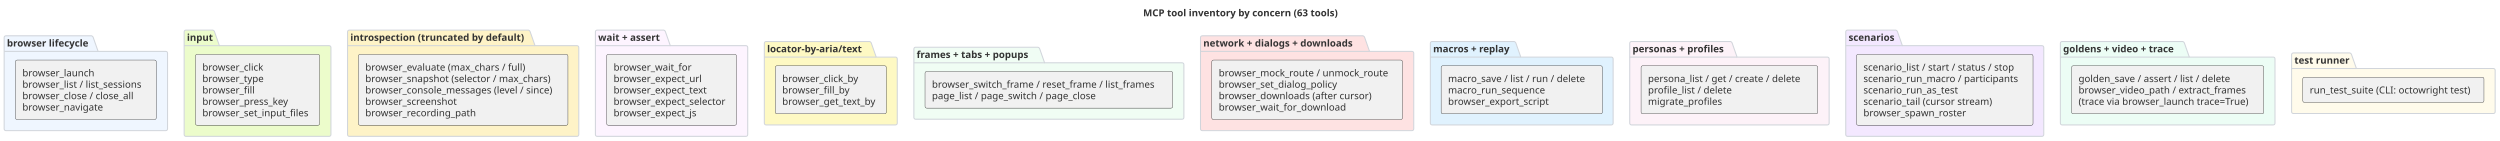
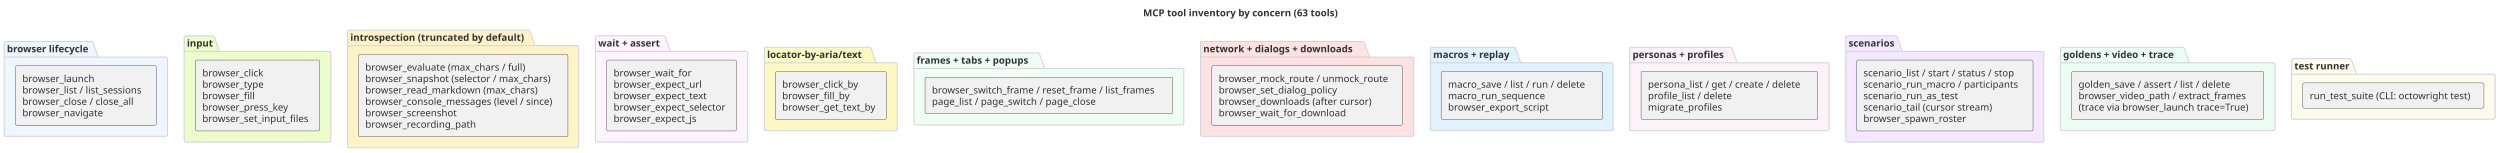
- <svg xmlns="http://www.w3.org/2000/svg" contentStyleType="text/css" data-diagram-type="DESCRIPTION" height="203px" preserveAspectRatio="none" style="width:3611px;height:203px;background:#FFFFFF;" version="1.1" viewBox="0 0 3611 203" width="3611px" zoomAndPan="magnify">
+ <svg xmlns="http://www.w3.org/2000/svg" contentStyleType="text/css" data-diagram-type="DESCRIPTION" height="220px" preserveAspectRatio="none" style="width:3611px;height:220px;background:#FFFFFF;" version="1.1" viewBox="0 0 3611 220" width="3611px" zoomAndPan="magnify">
  <defs />
  <g>
    <g class="title" data-source-line="5">
      <text fill="#333333" font-family="sans-serif" font-size="14" font-weight="bold" lengthAdjust="spacing" textLength="294.766" x="1651.117" y="23.535">MCP tool inventory by concern (63 tools)</text>
    </g>
    <g class="cluster" data-qualified-name="browser lifecycle" data-source-line="14" id="ent0002">
-       <path d="M8.5,51.728 L132.191,51.728 A3.75,3.75 0 0 1 134.691,54.228 L141.691,74.217 L239.5,74.217 A2.5,2.5 0 0 1 242,76.717 L242,186.188 A2.5,2.5 0 0 1 239.5,188.688 L8.5,188.688 A2.5,2.5 0 0 1 6,186.188 L6,54.228 A2.5,2.5 0 0 1 8.5,51.728" fill="#EFF6FF" style="stroke:#D1D5DB;stroke-width:1.5;" />
-       <line style="stroke:#D1D5DB;stroke-width:1.5;" x1="6" x2="141.691" y1="74.217" y2="74.217" />
-       <text fill="#333333" font-family="sans-serif" font-size="14" font-weight="bold" lengthAdjust="spacing" textLength="122.691" x="10" y="67.263">browser lifecycle</text>
+       <path d="M8.5,59.978 L132.191,59.978 A3.75,3.75 0 0 1 134.691,62.478 L141.691,82.467 L239.5,82.467 A2.5,2.5 0 0 1 242,84.967 L242,194.428 A2.5,2.5 0 0 1 239.5,196.928 L8.5,196.928 A2.5,2.5 0 0 1 6,194.428 L6,62.478 A2.5,2.5 0 0 1 8.5,59.978" fill="#EFF6FF" style="stroke:#D1D5DB;stroke-width:1.5;" />
+       <line style="stroke:#D1D5DB;stroke-width:1.5;" x1="6" x2="141.691" y1="82.467" y2="82.467" />
+       <text fill="#333333" font-family="sans-serif" font-size="14" font-weight="bold" lengthAdjust="spacing" textLength="122.691" x="10" y="75.513">browser lifecycle</text>
    </g>
    <g class="cluster" data-qualified-name="input" data-source-line="18" id="ent0004">
-       <path d="M268.5,43.488 L307.392,43.488 A3.75,3.75 0 0 1 309.892,45.988 L316.892,65.977 L475.5,65.977 A2.5,2.5 0 0 1 478,68.477 L478,194.428 A2.5,2.5 0 0 1 475.5,196.928 L268.5,196.928 A2.5,2.5 0 0 1 266,194.428 L266,45.988 A2.5,2.5 0 0 1 268.5,43.488" fill="#ECFCCB" style="stroke:#D1D5DB;stroke-width:1.5;" />
-       <line style="stroke:#D1D5DB;stroke-width:1.5;" x1="266" x2="316.892" y1="65.977" y2="65.977" />
-       <text fill="#333333" font-family="sans-serif" font-size="14" font-weight="bold" lengthAdjust="spacing" textLength="37.892" x="270" y="59.023">input</text>
+       <path d="M268.5,51.728 L307.392,51.728 A3.75,3.75 0 0 1 309.892,54.228 L316.892,74.217 L475.5,74.217 A2.5,2.5 0 0 1 478,76.717 L478,202.678 A2.5,2.5 0 0 1 475.5,205.178 L268.5,205.178 A2.5,2.5 0 0 1 266,202.678 L266,54.228 A2.5,2.5 0 0 1 268.5,51.728" fill="#ECFCCB" style="stroke:#D1D5DB;stroke-width:1.5;" />
+       <line style="stroke:#D1D5DB;stroke-width:1.5;" x1="266" x2="316.892" y1="74.217" y2="74.217" />
+       <text fill="#333333" font-family="sans-serif" font-size="14" font-weight="bold" lengthAdjust="spacing" textLength="37.892" x="270" y="67.263">input</text>
    </g>
    <g class="cluster" data-qualified-name="introspection .truncated by default." data-source-line="22" id="ent0006">
-       <path d="M504.5,43.488 L763.29,43.488 A3.75,3.75 0 0 1 765.79,45.988 L772.79,65.977 L833.5,65.977 A2.5,2.5 0 0 1 836,68.477 L836,194.428 A2.5,2.5 0 0 1 833.5,196.928 L504.5,196.928 A2.5,2.5 0 0 1 502,194.428 L502,45.988 A2.5,2.5 0 0 1 504.5,43.488" fill="#FEF3C7" style="stroke:#D1D5DB;stroke-width:1.5;" />
+       <path d="M504.5,43.488 L763.29,43.488 A3.75,3.75 0 0 1 765.79,45.988 L772.79,65.977 L833.5,65.977 A2.5,2.5 0 0 1 836,68.477 L836,210.918 A2.5,2.5 0 0 1 833.5,213.418 L504.5,213.418 A2.5,2.5 0 0 1 502,210.918 L502,45.988 A2.5,2.5 0 0 1 504.5,43.488" fill="#FEF3C7" style="stroke:#D1D5DB;stroke-width:1.5;" />
      <line style="stroke:#D1D5DB;stroke-width:1.5;" x1="502" x2="772.79" y1="65.977" y2="65.977" />
      <text fill="#333333" font-family="sans-serif" font-size="14" font-weight="bold" lengthAdjust="spacing" textLength="257.79" x="506" y="59.023">introspection (truncated by default)</text>
    </g>
    <g class="cluster" data-qualified-name="wait . assert" data-source-line="26" id="ent0008">
-       <path d="M862.5,43.488 L958.704,43.488 A3.75,3.75 0 0 1 961.204,45.988 L968.204,65.977 L1077.5,65.977 A2.5,2.5 0 0 1 1080,68.477 L1080,194.428 A2.5,2.5 0 0 1 1077.5,196.928 L862.5,196.928 A2.5,2.5 0 0 1 860,194.428 L860,45.988 A2.5,2.5 0 0 1 862.5,43.488" fill="#FDF4FF" style="stroke:#D1D5DB;stroke-width:1.5;" />
-       <line style="stroke:#D1D5DB;stroke-width:1.5;" x1="860" x2="968.204" y1="65.977" y2="65.977" />
-       <text fill="#333333" font-family="sans-serif" font-size="14" font-weight="bold" lengthAdjust="spacing" textLength="95.204" x="864" y="59.023">wait + assert</text>
+       <path d="M862.5,51.728 L958.704,51.728 A3.75,3.75 0 0 1 961.204,54.228 L968.204,74.217 L1077.5,74.217 A2.5,2.5 0 0 1 1080,76.717 L1080,202.678 A2.5,2.5 0 0 1 1077.5,205.178 L862.5,205.178 A2.5,2.5 0 0 1 860,202.678 L860,54.228 A2.5,2.5 0 0 1 862.5,51.728" fill="#FDF4FF" style="stroke:#D1D5DB;stroke-width:1.5;" />
+       <line style="stroke:#D1D5DB;stroke-width:1.5;" x1="860" x2="968.204" y1="74.217" y2="74.217" />
+       <text fill="#333333" font-family="sans-serif" font-size="14" font-weight="bold" lengthAdjust="spacing" textLength="95.204" x="864" y="67.263">wait + assert</text>
    </g>
    <g class="cluster" data-qualified-name="locator-by-aria.text" data-source-line="30" id="ent0010">
-       <path d="M1106.5,59.978 L1256.093,59.978 A3.75,3.75 0 0 1 1258.593,62.478 L1265.593,82.467 L1293.5,82.467 A2.5,2.5 0 0 1 1296,84.967 L1296,177.938 A2.5,2.5 0 0 1 1293.5,180.438 L1106.5,180.438 A2.5,2.5 0 0 1 1104,177.938 L1104,62.478 A2.5,2.5 0 0 1 1106.5,59.978" fill="#FEF9C3" style="stroke:#D1D5DB;stroke-width:1.5;" />
-       <line style="stroke:#D1D5DB;stroke-width:1.5;" x1="1104" x2="1265.593" y1="82.467" y2="82.467" />
-       <text fill="#333333" font-family="sans-serif" font-size="14" font-weight="bold" lengthAdjust="spacing" textLength="148.593" x="1108" y="75.513">locator-by-aria/text</text>
+       <path d="M1106.5,68.218 L1256.093,68.218 A3.75,3.75 0 0 1 1258.593,70.718 L1265.593,90.707 L1293.5,90.707 A2.5,2.5 0 0 1 1296,93.207 L1296,186.188 A2.5,2.5 0 0 1 1293.5,188.688 L1106.5,188.688 A2.5,2.5 0 0 1 1104,186.188 L1104,70.718 A2.5,2.5 0 0 1 1106.5,68.218" fill="#FEF9C3" style="stroke:#D1D5DB;stroke-width:1.5;" />
+       <line style="stroke:#D1D5DB;stroke-width:1.5;" x1="1104" x2="1265.593" y1="90.707" y2="90.707" />
+       <text fill="#333333" font-family="sans-serif" font-size="14" font-weight="bold" lengthAdjust="spacing" textLength="148.593" x="1108" y="83.753">locator-by-aria/text</text>
    </g>
    <g class="cluster" data-qualified-name="frames . tabs . popups" data-source-line="34" id="ent0012">
-       <path d="M1322.5,68.218 L1499.3,68.218 A3.75,3.75 0 0 1 1501.8,70.718 L1508.8,90.707 L1707.5,90.707 A2.5,2.5 0 0 1 1710,93.207 L1710,169.698 A2.5,2.5 0 0 1 1707.5,172.198 L1322.5,172.198 A2.5,2.5 0 0 1 1320,169.698 L1320,70.718 A2.5,2.5 0 0 1 1322.5,68.218" fill="#F0FDF4" style="stroke:#D1D5DB;stroke-width:1.5;" />
-       <line style="stroke:#D1D5DB;stroke-width:1.5;" x1="1320" x2="1508.8" y1="90.707" y2="90.707" />
-       <text fill="#333333" font-family="sans-serif" font-size="14" font-weight="bold" lengthAdjust="spacing" textLength="175.8" x="1324" y="83.753">frames + tabs + popups</text>
+       <path d="M1322.5,76.468 L1499.3,76.468 A3.75,3.75 0 0 1 1501.8,78.968 L1508.8,98.957 L1707.5,98.957 A2.5,2.5 0 0 1 1710,101.457 L1710,177.938 A2.5,2.5 0 0 1 1707.5,180.438 L1322.5,180.438 A2.5,2.5 0 0 1 1320,177.938 L1320,78.968 A2.5,2.5 0 0 1 1322.5,76.468" fill="#F0FDF4" style="stroke:#D1D5DB;stroke-width:1.5;" />
+       <line style="stroke:#D1D5DB;stroke-width:1.5;" x1="1320" x2="1508.8" y1="98.957" y2="98.957" />
+       <text fill="#333333" font-family="sans-serif" font-size="14" font-weight="bold" lengthAdjust="spacing" textLength="175.8" x="1324" y="92.003">frames + tabs + popups</text>
    </g>
    <g class="cluster" data-qualified-name="network . dialogs . downloads" data-source-line="38" id="ent0014">
-       <path d="M1736.5,51.728 L1968.657,51.728 A3.75,3.75 0 0 1 1971.157,54.228 L1978.157,74.217 L2039.5,74.217 A2.5,2.5 0 0 1 2042,76.717 L2042,186.188 A2.5,2.5 0 0 1 2039.5,188.688 L1736.5,188.688 A2.5,2.5 0 0 1 1734,186.188 L1734,54.228 A2.5,2.5 0 0 1 1736.5,51.728" fill="#FEE2E2" style="stroke:#D1D5DB;stroke-width:1.5;" />
-       <line style="stroke:#D1D5DB;stroke-width:1.5;" x1="1734" x2="1978.157" y1="74.217" y2="74.217" />
-       <text fill="#333333" font-family="sans-serif" font-size="14" font-weight="bold" lengthAdjust="spacing" textLength="231.157" x="1738" y="67.263">network + dialogs + downloads</text>
+       <path d="M1736.5,59.978 L1968.657,59.978 A3.75,3.75 0 0 1 1971.157,62.478 L1978.157,82.467 L2039.5,82.467 A2.5,2.5 0 0 1 2042,84.967 L2042,194.428 A2.5,2.5 0 0 1 2039.5,196.928 L1736.5,196.928 A2.5,2.5 0 0 1 1734,194.428 L1734,62.478 A2.5,2.5 0 0 1 1736.5,59.978" fill="#FEE2E2" style="stroke:#D1D5DB;stroke-width:1.5;" />
+       <line style="stroke:#D1D5DB;stroke-width:1.5;" x1="1734" x2="1978.157" y1="82.467" y2="82.467" />
+       <text fill="#333333" font-family="sans-serif" font-size="14" font-weight="bold" lengthAdjust="spacing" textLength="231.157" x="1738" y="75.513">network + dialogs + downloads</text>
    </g>
    <g class="cluster" data-qualified-name="macros . replay" data-source-line="42" id="ent0016">
-       <path d="M2068.5,59.978 L2187.133,59.978 A3.75,3.75 0 0 1 2189.633,62.478 L2196.633,82.467 L2327.5,82.467 A2.5,2.5 0 0 1 2330,84.967 L2330,177.938 A2.5,2.5 0 0 1 2327.5,180.438 L2068.5,180.438 A2.5,2.5 0 0 1 2066,177.938 L2066,62.478 A2.5,2.5 0 0 1 2068.5,59.978" fill="#E0F2FE" style="stroke:#D1D5DB;stroke-width:1.5;" />
-       <line style="stroke:#D1D5DB;stroke-width:1.5;" x1="2066" x2="2196.633" y1="82.467" y2="82.467" />
-       <text fill="#333333" font-family="sans-serif" font-size="14" font-weight="bold" lengthAdjust="spacing" textLength="117.633" x="2070" y="75.513">macros + replay</text>
+       <path d="M2068.5,68.218 L2187.133,68.218 A3.75,3.75 0 0 1 2189.633,70.718 L2196.633,90.707 L2327.5,90.707 A2.5,2.5 0 0 1 2330,93.207 L2330,186.188 A2.5,2.5 0 0 1 2327.5,188.688 L2068.5,188.688 A2.5,2.5 0 0 1 2066,186.188 L2066,70.718 A2.5,2.5 0 0 1 2068.5,68.218" fill="#E0F2FE" style="stroke:#D1D5DB;stroke-width:1.5;" />
+       <line style="stroke:#D1D5DB;stroke-width:1.5;" x1="2066" x2="2196.633" y1="90.707" y2="90.707" />
+       <text fill="#333333" font-family="sans-serif" font-size="14" font-weight="bold" lengthAdjust="spacing" textLength="117.633" x="2070" y="83.753">macros + replay</text>
    </g>
    <g class="cluster" data-qualified-name="personas . profiles" data-source-line="46" id="ent0018">
-       <path d="M2356.5,59.978 L2499.517,59.978 A3.75,3.75 0 0 1 2502.017,62.478 L2509.017,82.467 L2639.5,82.467 A2.5,2.5 0 0 1 2642,84.967 L2642,177.938 A2.5,2.5 0 0 1 2639.5,180.438 L2356.5,180.438 A2.5,2.5 0 0 1 2354,177.938 L2354,62.478 A2.5,2.5 0 0 1 2356.5,59.978" fill="#FDF2F8" style="stroke:#D1D5DB;stroke-width:1.5;" />
-       <line style="stroke:#D1D5DB;stroke-width:1.5;" x1="2354" x2="2509.017" y1="82.467" y2="82.467" />
-       <text fill="#333333" font-family="sans-serif" font-size="14" font-weight="bold" lengthAdjust="spacing" textLength="142.017" x="2358" y="75.513">personas + profiles</text>
+       <path d="M2356.5,68.218 L2499.517,68.218 A3.75,3.75 0 0 1 2502.017,70.718 L2509.017,90.707 L2639.5,90.707 A2.5,2.5 0 0 1 2642,93.207 L2642,186.188 A2.5,2.5 0 0 1 2639.5,188.688 L2356.5,188.688 A2.5,2.5 0 0 1 2354,186.188 L2354,70.718 A2.5,2.5 0 0 1 2356.5,68.218" fill="#FDF2F8" style="stroke:#D1D5DB;stroke-width:1.5;" />
+       <line style="stroke:#D1D5DB;stroke-width:1.5;" x1="2354" x2="2509.017" y1="90.707" y2="90.707" />
+       <text fill="#333333" font-family="sans-serif" font-size="14" font-weight="bold" lengthAdjust="spacing" textLength="142.017" x="2358" y="83.753">personas + profiles</text>
    </g>
    <g class="cluster" data-qualified-name="scenarios" data-source-line="50" id="ent0020">
-       <path d="M2668.5,43.488 L2738.269,43.488 A3.75,3.75 0 0 1 2740.769,45.988 L2747.769,65.977 L2949.5,65.977 A2.5,2.5 0 0 1 2952,68.477 L2952,194.428 A2.5,2.5 0 0 1 2949.5,196.928 L2668.5,196.928 A2.5,2.5 0 0 1 2666,194.428 L2666,45.988 A2.5,2.5 0 0 1 2668.5,43.488" fill="#F3E8FF" style="stroke:#D1D5DB;stroke-width:1.5;" />
-       <line style="stroke:#D1D5DB;stroke-width:1.5;" x1="2666" x2="2747.769" y1="65.977" y2="65.977" />
-       <text fill="#333333" font-family="sans-serif" font-size="14" font-weight="bold" lengthAdjust="spacing" textLength="68.769" x="2670" y="59.023">scenarios</text>
+       <path d="M2668.5,51.728 L2738.269,51.728 A3.75,3.75 0 0 1 2740.769,54.228 L2747.769,74.217 L2949.5,74.217 A2.5,2.5 0 0 1 2952,76.717 L2952,202.678 A2.5,2.5 0 0 1 2949.5,205.178 L2668.5,205.178 A2.5,2.5 0 0 1 2666,202.678 L2666,54.228 A2.5,2.5 0 0 1 2668.5,51.728" fill="#F3E8FF" style="stroke:#D1D5DB;stroke-width:1.5;" />
+       <line style="stroke:#D1D5DB;stroke-width:1.5;" x1="2666" x2="2747.769" y1="74.217" y2="74.217" />
+       <text fill="#333333" font-family="sans-serif" font-size="14" font-weight="bold" lengthAdjust="spacing" textLength="68.769" x="2670" y="67.263">scenarios</text>
    </g>
    <g class="cluster" data-qualified-name="goldens . video . trace" data-source-line="54" id="ent0022">
-       <path d="M2978.5,59.978 L3152.75,59.978 A3.75,3.75 0 0 1 3155.25,62.478 L3162.25,82.467 L3283.5,82.467 A2.5,2.5 0 0 1 3286,84.967 L3286,177.938 A2.5,2.5 0 0 1 3283.5,180.438 L2978.5,180.438 A2.5,2.5 0 0 1 2976,177.938 L2976,62.478 A2.5,2.5 0 0 1 2978.5,59.978" fill="#ECFDF5" style="stroke:#D1D5DB;stroke-width:1.5;" />
-       <line style="stroke:#D1D5DB;stroke-width:1.5;" x1="2976" x2="3162.25" y1="82.467" y2="82.467" />
-       <text fill="#333333" font-family="sans-serif" font-size="14" font-weight="bold" lengthAdjust="spacing" textLength="173.25" x="2980" y="75.513">goldens + video + trace</text>
+       <path d="M2978.5,68.218 L3152.75,68.218 A3.75,3.75 0 0 1 3155.25,70.718 L3162.25,90.707 L3283.5,90.707 A2.5,2.5 0 0 1 3286,93.207 L3286,186.188 A2.5,2.5 0 0 1 3283.5,188.688 L2978.5,188.688 A2.5,2.5 0 0 1 2976,186.188 L2976,70.718 A2.5,2.5 0 0 1 2978.5,68.218" fill="#ECFDF5" style="stroke:#D1D5DB;stroke-width:1.5;" />
+       <line style="stroke:#D1D5DB;stroke-width:1.5;" x1="2976" x2="3162.25" y1="90.707" y2="90.707" />
+       <text fill="#333333" font-family="sans-serif" font-size="14" font-weight="bold" lengthAdjust="spacing" textLength="173.25" x="2980" y="83.753">goldens + video + trace</text>
    </g>
    <g class="cluster" data-qualified-name="test runner" data-source-line="58" id="ent0024">
-       <path d="M3312.5,76.468 L3394.096,76.468 A3.75,3.75 0 0 1 3396.596,78.968 L3403.596,98.957 L3601.5,98.957 A2.5,2.5 0 0 1 3604,101.457 L3604,161.448 A2.5,2.5 0 0 1 3601.5,163.948 L3312.5,163.948 A2.5,2.5 0 0 1 3310,161.448 L3310,78.968 A2.5,2.5 0 0 1 3312.5,76.468" fill="#FFFBEB" style="stroke:#D1D5DB;stroke-width:1.5;" />
-       <line style="stroke:#D1D5DB;stroke-width:1.5;" x1="3310" x2="3403.596" y1="98.957" y2="98.957" />
-       <text fill="#333333" font-family="sans-serif" font-size="14" font-weight="bold" lengthAdjust="spacing" textLength="80.596" x="3314" y="92.003">test runner</text>
+       <path d="M3312.5,84.708 L3394.096,84.708 A3.75,3.75 0 0 1 3396.596,87.208 L3403.596,107.197 L3601.5,107.197 A2.5,2.5 0 0 1 3604,109.697 L3604,169.698 A2.5,2.5 0 0 1 3601.5,172.198 L3312.5,172.198 A2.5,2.5 0 0 1 3310,169.698 L3310,87.208 A2.5,2.5 0 0 1 3312.5,84.708" fill="#FFFBEB" style="stroke:#D1D5DB;stroke-width:1.5;" />
+       <line style="stroke:#D1D5DB;stroke-width:1.5;" x1="3310" x2="3403.596" y1="107.197" y2="107.197" />
+       <text fill="#333333" font-family="sans-serif" font-size="14" font-weight="bold" lengthAdjust="spacing" textLength="80.596" x="3314" y="100.243">test runner</text>
    </g>
    <g class="entity" data-qualified-name="browser lifecycle.LIFE" data-source-line="15" id="ent0003">
-       <rect fill="#F1F1F1" height="85.953" rx="2.5" ry="2.5" style="stroke:#181818;stroke-width:0.5;" width="203.408" x="22.3" y="86.728" />
-       <text fill="#333333" font-family="sans-serif" font-size="14" lengthAdjust="spacing" textLength="106.606" x="32.3" y="110.263">browser_launch</text>
-       <text fill="#333333" font-family="sans-serif" font-size="14" lengthAdjust="spacing" textLength="183.408" x="32.3" y="126.752">browser_list / list_sessions</text>
-       <text fill="#333333" font-family="sans-serif" font-size="14" lengthAdjust="spacing" textLength="170.126" x="32.3" y="143.24">browser_close / close_all</text>
-       <text fill="#333333" font-family="sans-serif" font-size="14" lengthAdjust="spacing" textLength="118.802" x="32.3" y="159.728">browser_navigate</text>
+       <rect fill="#F1F1F1" height="85.953" rx="2.5" ry="2.5" style="stroke:#181818;stroke-width:0.5;" width="203.408" x="22.3" y="94.978" />
+       <text fill="#333333" font-family="sans-serif" font-size="14" lengthAdjust="spacing" textLength="106.606" x="32.3" y="118.513">browser_launch</text>
+       <text fill="#333333" font-family="sans-serif" font-size="14" lengthAdjust="spacing" textLength="183.408" x="32.3" y="135.002">browser_list / list_sessions</text>
+       <text fill="#333333" font-family="sans-serif" font-size="14" lengthAdjust="spacing" textLength="170.126" x="32.3" y="151.49">browser_close / close_all</text>
+       <text fill="#333333" font-family="sans-serif" font-size="14" lengthAdjust="spacing" textLength="118.802" x="32.3" y="167.978">browser_navigate</text>
    </g>
    <g class="entity" data-qualified-name="input.INPUT" data-source-line="19" id="ent0005">
-       <rect fill="#F1F1F1" height="102.441" rx="2.5" ry="2.5" style="stroke:#181818;stroke-width:0.5;" width="179.414" x="282.29" y="78.488" />
-       <text fill="#333333" font-family="sans-serif" font-size="14" lengthAdjust="spacing" textLength="92.21" x="292.29" y="102.023">browser_click</text>
-       <text fill="#333333" font-family="sans-serif" font-size="14" lengthAdjust="spacing" textLength="90.754" x="292.29" y="118.512">browser_type</text>
-       <text fill="#333333" font-family="sans-serif" font-size="14" lengthAdjust="spacing" textLength="78.88" x="292.29" y="135">browser_fill</text>
-       <text fill="#333333" font-family="sans-serif" font-size="14" lengthAdjust="spacing" textLength="128.502" x="292.29" y="151.488">browser_press_key</text>
-       <text fill="#333333" font-family="sans-serif" font-size="14" lengthAdjust="spacing" textLength="159.414" x="292.29" y="167.977">browser_set_input_files</text>
+       <rect fill="#F1F1F1" height="102.441" rx="2.5" ry="2.5" style="stroke:#181818;stroke-width:0.5;" width="179.414" x="282.29" y="86.728" />
+       <text fill="#333333" font-family="sans-serif" font-size="14" lengthAdjust="spacing" textLength="92.21" x="292.29" y="110.263">browser_click</text>
+       <text fill="#333333" font-family="sans-serif" font-size="14" lengthAdjust="spacing" textLength="90.754" x="292.29" y="126.752">browser_type</text>
+       <text fill="#333333" font-family="sans-serif" font-size="14" lengthAdjust="spacing" textLength="78.88" x="292.29" y="143.24">browser_fill</text>
+       <text fill="#333333" font-family="sans-serif" font-size="14" lengthAdjust="spacing" textLength="128.502" x="292.29" y="159.728">browser_press_key</text>
+       <text fill="#333333" font-family="sans-serif" font-size="14" lengthAdjust="spacing" textLength="159.414" x="292.29" y="176.217">browser_set_input_files</text>
    </g>
    <g class="entity" data-qualified-name="introspection .truncated by default..INTRO" data-source-line="23" id="ent0007">
-       <rect fill="#F1F1F1" height="102.441" rx="2.5" ry="2.5" style="stroke:#181818;stroke-width:0.5;" width="302.693" x="517.65" y="78.488" />
+       <rect fill="#F1F1F1" height="118.93" rx="2.5" ry="2.5" style="stroke:#181818;stroke-width:0.5;" width="302.693" x="517.65" y="78.488" />
      <text fill="#333333" font-family="sans-serif" font-size="14" lengthAdjust="spacing" textLength="242.382" x="527.65" y="102.023">browser_evaluate (max_chars / full)</text>
      <text fill="#333333" font-family="sans-serif" font-size="14" lengthAdjust="spacing" textLength="279.72" x="527.65" y="118.512">browser_snapshot (selector / max_chars)</text>
-       <text fill="#333333" font-family="sans-serif" font-size="14" lengthAdjust="spacing" textLength="282.693" x="527.65" y="135">browser_console_messages (level / since)</text>
-       <text fill="#333333" font-family="sans-serif" font-size="14" lengthAdjust="spacing" textLength="135.577" x="527.65" y="151.488">browser_screenshot</text>
-       <text fill="#333333" font-family="sans-serif" font-size="14" lengthAdjust="spacing" textLength="164.363" x="527.65" y="167.977">browser_recording_path</text>
+       <text fill="#333333" font-family="sans-serif" font-size="14" lengthAdjust="spacing" textLength="256.642" x="527.65" y="135">browser_read_markdown (max_chars)</text>
+       <text fill="#333333" font-family="sans-serif" font-size="14" lengthAdjust="spacing" textLength="282.693" x="527.65" y="151.488">browser_console_messages (level / since)</text>
+       <text fill="#333333" font-family="sans-serif" font-size="14" lengthAdjust="spacing" textLength="135.577" x="527.65" y="167.977">browser_screenshot</text>
+       <text fill="#333333" font-family="sans-serif" font-size="14" lengthAdjust="spacing" textLength="164.363" x="527.65" y="184.465">browser_recording_path</text>
    </g>
    <g class="entity" data-qualified-name="wait . assert.ASSERT" data-source-line="27" id="ent0009">
-       <rect fill="#F1F1F1" height="102.441" rx="2.5" ry="2.5" style="stroke:#181818;stroke-width:0.5;" width="187.515" x="876.24" y="78.488" />
-       <text fill="#333333" font-family="sans-serif" font-size="14" lengthAdjust="spacing" textLength="115.869" x="886.24" y="102.023">browser_wait_for</text>
-       <text fill="#333333" font-family="sans-serif" font-size="14" lengthAdjust="spacing" textLength="132.46" x="886.24" y="118.512">browser_expect_url</text>
-       <text fill="#333333" font-family="sans-serif" font-size="14" lengthAdjust="spacing" textLength="140.855" x="886.24" y="135">browser_expect_text</text>
-       <text fill="#333333" font-family="sans-serif" font-size="14" lengthAdjust="spacing" textLength="167.515" x="886.24" y="151.488">browser_expect_selector</text>
-       <text fill="#333333" font-family="sans-serif" font-size="14" lengthAdjust="spacing" textLength="125.392" x="886.24" y="167.977">browser_expect_js</text>
+       <rect fill="#F1F1F1" height="102.441" rx="2.5" ry="2.5" style="stroke:#181818;stroke-width:0.5;" width="187.515" x="876.24" y="86.728" />
+       <text fill="#333333" font-family="sans-serif" font-size="14" lengthAdjust="spacing" textLength="115.869" x="886.24" y="110.263">browser_wait_for</text>
+       <text fill="#333333" font-family="sans-serif" font-size="14" lengthAdjust="spacing" textLength="132.46" x="886.24" y="126.752">browser_expect_url</text>
+       <text fill="#333333" font-family="sans-serif" font-size="14" lengthAdjust="spacing" textLength="140.855" x="886.24" y="143.24">browser_expect_text</text>
+       <text fill="#333333" font-family="sans-serif" font-size="14" lengthAdjust="spacing" textLength="167.515" x="886.24" y="159.728">browser_expect_selector</text>
+       <text fill="#333333" font-family="sans-serif" font-size="14" lengthAdjust="spacing" textLength="125.392" x="886.24" y="176.217">browser_expect_js</text>
    </g>
    <g class="entity" data-qualified-name="locator-by-aria.text.LOC" data-source-line="31" id="ent0011">
-       <rect fill="#F1F1F1" height="69.465" rx="2.5" ry="2.5" style="stroke:#181818;stroke-width:0.5;" width="160.342" x="1119.83" y="94.978" />
-       <text fill="#333333" font-family="sans-serif" font-size="14" lengthAdjust="spacing" textLength="115.336" x="1129.83" y="118.513">browser_click_by</text>
-       <text fill="#333333" font-family="sans-serif" font-size="14" lengthAdjust="spacing" textLength="102.006" x="1129.83" y="135.002">browser_fill_by</text>
-       <text fill="#333333" font-family="sans-serif" font-size="14" lengthAdjust="spacing" textLength="140.342" x="1129.83" y="151.49">browser_get_text_by</text>
+       <rect fill="#F1F1F1" height="69.465" rx="2.5" ry="2.5" style="stroke:#181818;stroke-width:0.5;" width="160.342" x="1119.83" y="103.218" />
+       <text fill="#333333" font-family="sans-serif" font-size="14" lengthAdjust="spacing" textLength="115.336" x="1129.83" y="126.753">browser_click_by</text>
+       <text fill="#333333" font-family="sans-serif" font-size="14" lengthAdjust="spacing" textLength="102.006" x="1129.83" y="143.242">browser_fill_by</text>
+       <text fill="#333333" font-family="sans-serif" font-size="14" lengthAdjust="spacing" textLength="140.342" x="1129.83" y="159.73">browser_get_text_by</text>
    </g>
    <g class="entity" data-qualified-name="frames . tabs . popups.FRMTAB" data-source-line="35" id="ent0013">
-       <rect fill="#F1F1F1" height="52.977" rx="2.5" ry="2.5" style="stroke:#181818;stroke-width:0.5;" width="357.798" x="1336.1" y="103.218" />
-       <text fill="#333333" font-family="sans-serif" font-size="14" lengthAdjust="spacing" textLength="337.798" x="1346.1" y="126.753">browser_switch_frame / reset_frame / list_frames</text>
-       <text fill="#333333" font-family="sans-serif" font-size="14" lengthAdjust="spacing" textLength="250.906" x="1346.1" y="143.242">page_list / page_switch / page_close</text>
+       <rect fill="#F1F1F1" height="52.977" rx="2.5" ry="2.5" style="stroke:#181818;stroke-width:0.5;" width="357.798" x="1336.1" y="111.468" />
+       <text fill="#333333" font-family="sans-serif" font-size="14" lengthAdjust="spacing" textLength="337.798" x="1346.1" y="135.003">browser_switch_frame / reset_frame / list_frames</text>
+       <text fill="#333333" font-family="sans-serif" font-size="14" lengthAdjust="spacing" textLength="250.906" x="1346.1" y="151.492">page_list / page_switch / page_close</text>
    </g>
    <g class="entity" data-qualified-name="network . dialogs . downloads.NET" data-source-line="39" id="ent0015">
-       <rect fill="#F1F1F1" height="85.953" rx="2.5" ry="2.5" style="stroke:#181818;stroke-width:0.5;" width="275.322" x="1750.34" y="86.728" />
-       <text fill="#333333" font-family="sans-serif" font-size="14" lengthAdjust="spacing" textLength="255.322" x="1760.34" y="110.263">browser_mock_route / unmock_route</text>
-       <text fill="#333333" font-family="sans-serif" font-size="14" lengthAdjust="spacing" textLength="177.721" x="1760.34" y="126.752">browser_set_dialog_policy</text>
-       <text fill="#333333" font-family="sans-serif" font-size="14" lengthAdjust="spacing" textLength="227.466" x="1760.34" y="143.24">browser_downloads (after cursor)</text>
-       <text fill="#333333" font-family="sans-serif" font-size="14" lengthAdjust="spacing" textLength="188.945" x="1760.34" y="159.728">browser_wait_for_download</text>
+       <rect fill="#F1F1F1" height="85.953" rx="2.5" ry="2.5" style="stroke:#181818;stroke-width:0.5;" width="275.322" x="1750.34" y="94.978" />
+       <text fill="#333333" font-family="sans-serif" font-size="14" lengthAdjust="spacing" textLength="255.322" x="1760.34" y="118.513">browser_mock_route / unmock_route</text>
+       <text fill="#333333" font-family="sans-serif" font-size="14" lengthAdjust="spacing" textLength="177.721" x="1760.34" y="135.002">browser_set_dialog_policy</text>
+       <text fill="#333333" font-family="sans-serif" font-size="14" lengthAdjust="spacing" textLength="227.466" x="1760.34" y="151.49">browser_downloads (after cursor)</text>
+       <text fill="#333333" font-family="sans-serif" font-size="14" lengthAdjust="spacing" textLength="188.945" x="1760.34" y="167.978">browser_wait_for_download</text>
    </g>
    <g class="entity" data-qualified-name="macros . replay.MAC" data-source-line="43" id="ent0017">
-       <rect fill="#F1F1F1" height="69.465" rx="2.5" ry="2.5" style="stroke:#181818;stroke-width:0.5;" width="232.885" x="2081.56" y="94.978" />
-       <text fill="#333333" font-family="sans-serif" font-size="14" lengthAdjust="spacing" textLength="212.885" x="2091.56" y="118.513">macro_save / list / run / delete</text>
-       <text fill="#333333" font-family="sans-serif" font-size="14" lengthAdjust="spacing" textLength="143.302" x="2091.56" y="135.002">macro_run_sequence</text>
-       <text fill="#333333" font-family="sans-serif" font-size="14" lengthAdjust="spacing" textLength="151.484" x="2091.56" y="151.49">browser_export_script</text>
+       <rect fill="#F1F1F1" height="69.465" rx="2.5" ry="2.5" style="stroke:#181818;stroke-width:0.5;" width="232.885" x="2081.56" y="103.218" />
+       <text fill="#333333" font-family="sans-serif" font-size="14" lengthAdjust="spacing" textLength="212.885" x="2091.56" y="126.753">macro_save / list / run / delete</text>
+       <text fill="#333333" font-family="sans-serif" font-size="14" lengthAdjust="spacing" textLength="143.302" x="2091.56" y="143.242">macro_run_sequence</text>
+       <text fill="#333333" font-family="sans-serif" font-size="14" lengthAdjust="spacing" textLength="151.484" x="2091.56" y="159.73">browser_export_script</text>
    </g>
    <g class="entity" data-qualified-name="personas . profiles.PERS" data-source-line="47" id="ent0019">
-       <rect fill="#F1F1F1" height="69.465" rx="2.5" ry="2.5" style="stroke:#181818;stroke-width:0.5;" width="255.293" x="2370.35" y="94.978" />
-       <text fill="#333333" font-family="sans-serif" font-size="14" lengthAdjust="spacing" textLength="235.293" x="2380.35" y="118.513">persona_list / get / create / delete</text>
-       <text fill="#333333" font-family="sans-serif" font-size="14" lengthAdjust="spacing" textLength="129.343" x="2380.35" y="135.002">profile_list / delete</text>
-       <text fill="#333333" font-family="sans-serif" font-size="14" lengthAdjust="spacing" textLength="110.66" x="2380.35" y="151.49">migrate_profiles</text>
+       <rect fill="#F1F1F1" height="69.465" rx="2.5" ry="2.5" style="stroke:#181818;stroke-width:0.5;" width="255.293" x="2370.35" y="103.218" />
+       <text fill="#333333" font-family="sans-serif" font-size="14" lengthAdjust="spacing" textLength="235.293" x="2380.35" y="126.753">persona_list / get / create / delete</text>
+       <text fill="#333333" font-family="sans-serif" font-size="14" lengthAdjust="spacing" textLength="129.343" x="2380.35" y="143.242">profile_list / delete</text>
+       <text fill="#333333" font-family="sans-serif" font-size="14" lengthAdjust="spacing" textLength="110.66" x="2380.35" y="159.73">migrate_profiles</text>
    </g>
    <g class="entity" data-qualified-name="scenarios.SCN" data-source-line="51" id="ent0021">
-       <rect fill="#F1F1F1" height="102.441" rx="2.5" ry="2.5" style="stroke:#181818;stroke-width:0.5;" width="254.992" x="2681.5" y="78.488" />
-       <text fill="#333333" font-family="sans-serif" font-size="14" lengthAdjust="spacing" textLength="234.992" x="2691.5" y="102.023">scenario_list / start / status / stop</text>
-       <text fill="#333333" font-family="sans-serif" font-size="14" lengthAdjust="spacing" textLength="232.887" x="2691.5" y="118.512">scenario_run_macro / participants</text>
-       <text fill="#333333" font-family="sans-serif" font-size="14" lengthAdjust="spacing" textLength="141.285" x="2691.5" y="135">scenario_run_as_test</text>
-       <text fill="#333333" font-family="sans-serif" font-size="14" lengthAdjust="spacing" textLength="192.685" x="2691.5" y="151.488">scenario_tail (cursor stream)</text>
-       <text fill="#333333" font-family="sans-serif" font-size="14" lengthAdjust="spacing" textLength="151.977" x="2691.5" y="167.977">browser_spawn_roster</text>
+       <rect fill="#F1F1F1" height="102.441" rx="2.5" ry="2.5" style="stroke:#181818;stroke-width:0.5;" width="254.992" x="2681.5" y="86.728" />
+       <text fill="#333333" font-family="sans-serif" font-size="14" lengthAdjust="spacing" textLength="234.992" x="2691.5" y="110.263">scenario_list / start / status / stop</text>
+       <text fill="#333333" font-family="sans-serif" font-size="14" lengthAdjust="spacing" textLength="232.887" x="2691.5" y="126.752">scenario_run_macro / participants</text>
+       <text fill="#333333" font-family="sans-serif" font-size="14" lengthAdjust="spacing" textLength="141.285" x="2691.5" y="143.24">scenario_run_as_test</text>
+       <text fill="#333333" font-family="sans-serif" font-size="14" lengthAdjust="spacing" textLength="192.685" x="2691.5" y="159.728">scenario_tail (cursor stream)</text>
+       <text fill="#333333" font-family="sans-serif" font-size="14" lengthAdjust="spacing" textLength="151.977" x="2691.5" y="176.217">browser_spawn_roster</text>
    </g>
    <g class="entity" data-qualified-name="goldens . video . trace.ART" data-source-line="55" id="ent0023">
-       <rect fill="#F1F1F1" height="69.465" rx="2.5" ry="2.5" style="stroke:#181818;stroke-width:0.5;" width="277.558" x="2992.22" y="94.978" />
-       <text fill="#333333" font-family="sans-serif" font-size="14" lengthAdjust="spacing" textLength="234.924" x="3002.22" y="118.513">golden_save / assert / list / delete</text>
-       <text fill="#333333" font-family="sans-serif" font-size="14" lengthAdjust="spacing" textLength="252.868" x="3002.22" y="135.002">browser_video_path / extract_frames</text>
-       <text fill="#333333" font-family="sans-serif" font-size="14" lengthAdjust="spacing" textLength="257.558" x="3002.22" y="151.49">(trace via browser_launch trace=True)</text>
+       <rect fill="#F1F1F1" height="69.465" rx="2.5" ry="2.5" style="stroke:#181818;stroke-width:0.5;" width="277.558" x="2992.22" y="103.218" />
+       <text fill="#333333" font-family="sans-serif" font-size="14" lengthAdjust="spacing" textLength="234.924" x="3002.22" y="126.753">golden_save / assert / list / delete</text>
+       <text fill="#333333" font-family="sans-serif" font-size="14" lengthAdjust="spacing" textLength="252.868" x="3002.22" y="143.242">browser_video_path / extract_frames</text>
+       <text fill="#333333" font-family="sans-serif" font-size="14" lengthAdjust="spacing" textLength="257.558" x="3002.22" y="159.73">(trace via browser_launch trace=True)</text>
    </g>
    <g class="entity" data-qualified-name="test runner.RUN" data-source-line="59" id="ent0025">
-       <rect fill="#F1F1F1" height="36.488" rx="2.5" ry="2.5" style="stroke:#181818;stroke-width:0.5;" width="261.664" x="3326.17" y="111.468" />
-       <text fill="#333333" font-family="sans-serif" font-size="14" lengthAdjust="spacing" textLength="241.664" x="3336.17" y="135.003">run_test_suite (CLI: octowright test)</text>
+       <rect fill="#F1F1F1" height="36.488" rx="2.5" ry="2.5" style="stroke:#181818;stroke-width:0.5;" width="261.664" x="3326.17" y="119.708" />
+       <text fill="#333333" font-family="sans-serif" font-size="14" lengthAdjust="spacing" textLength="241.664" x="3336.17" y="143.243">run_test_suite (CLI: octowright test)</text>
    </g>
  </g>
</svg>
